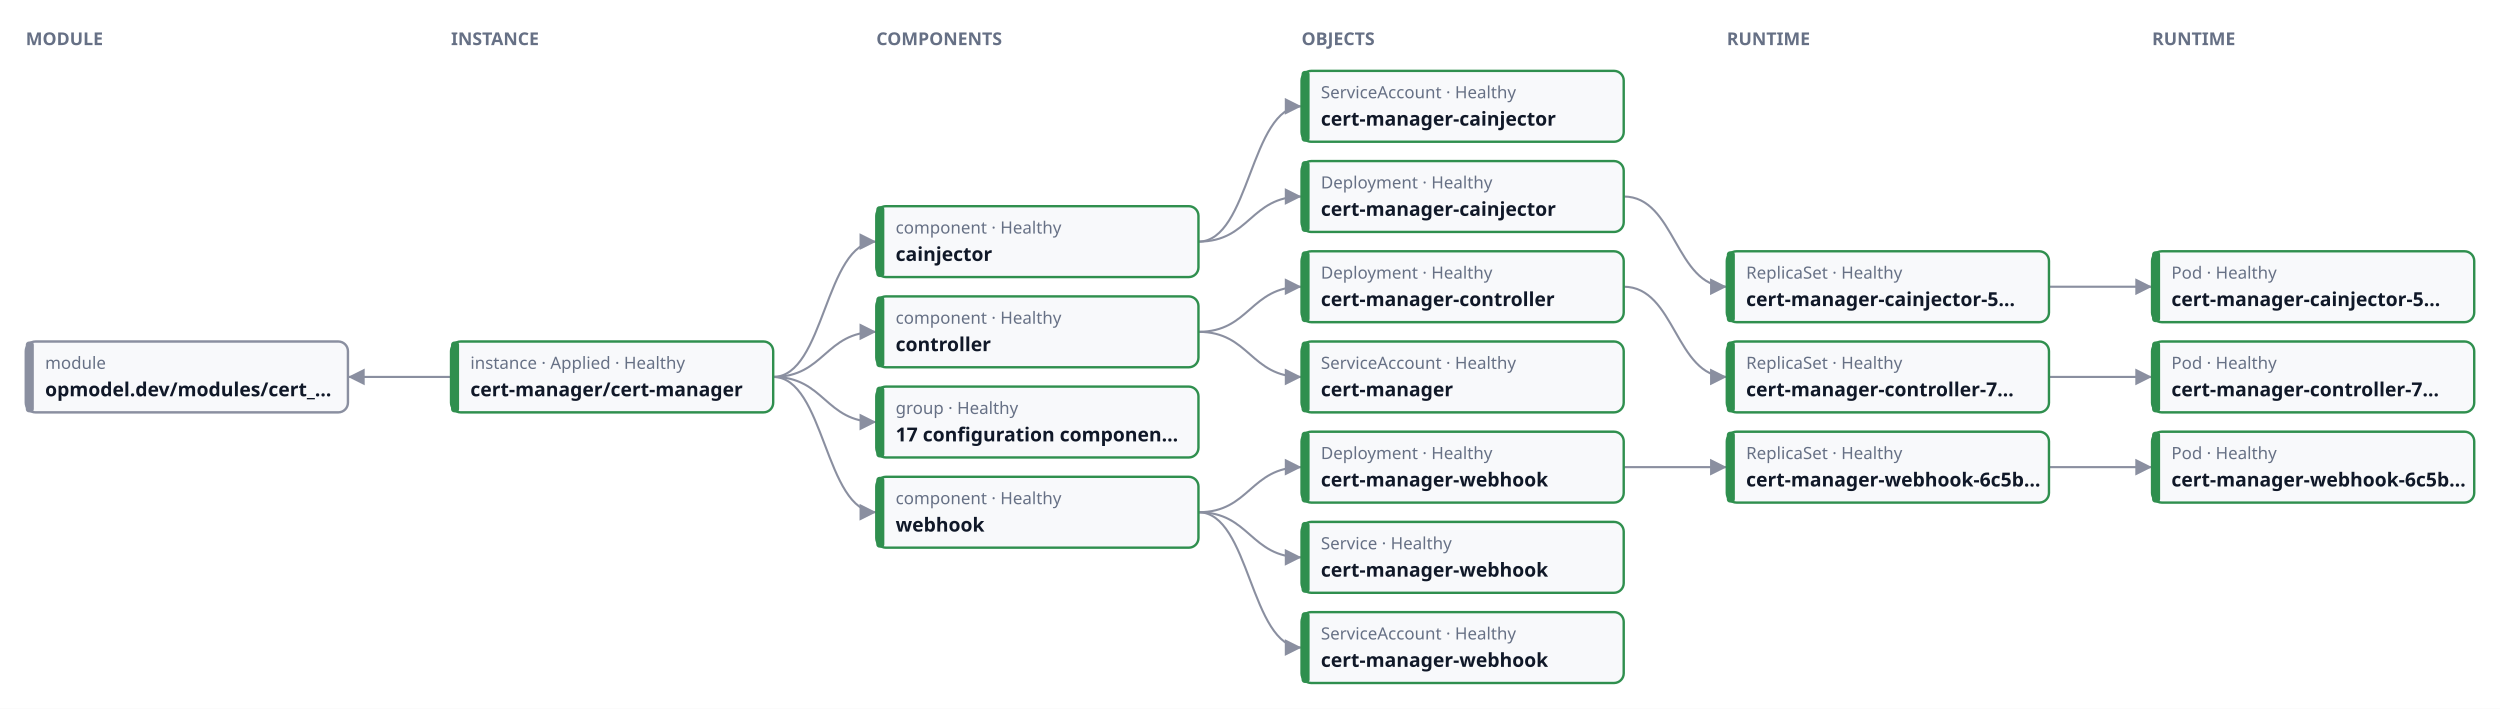
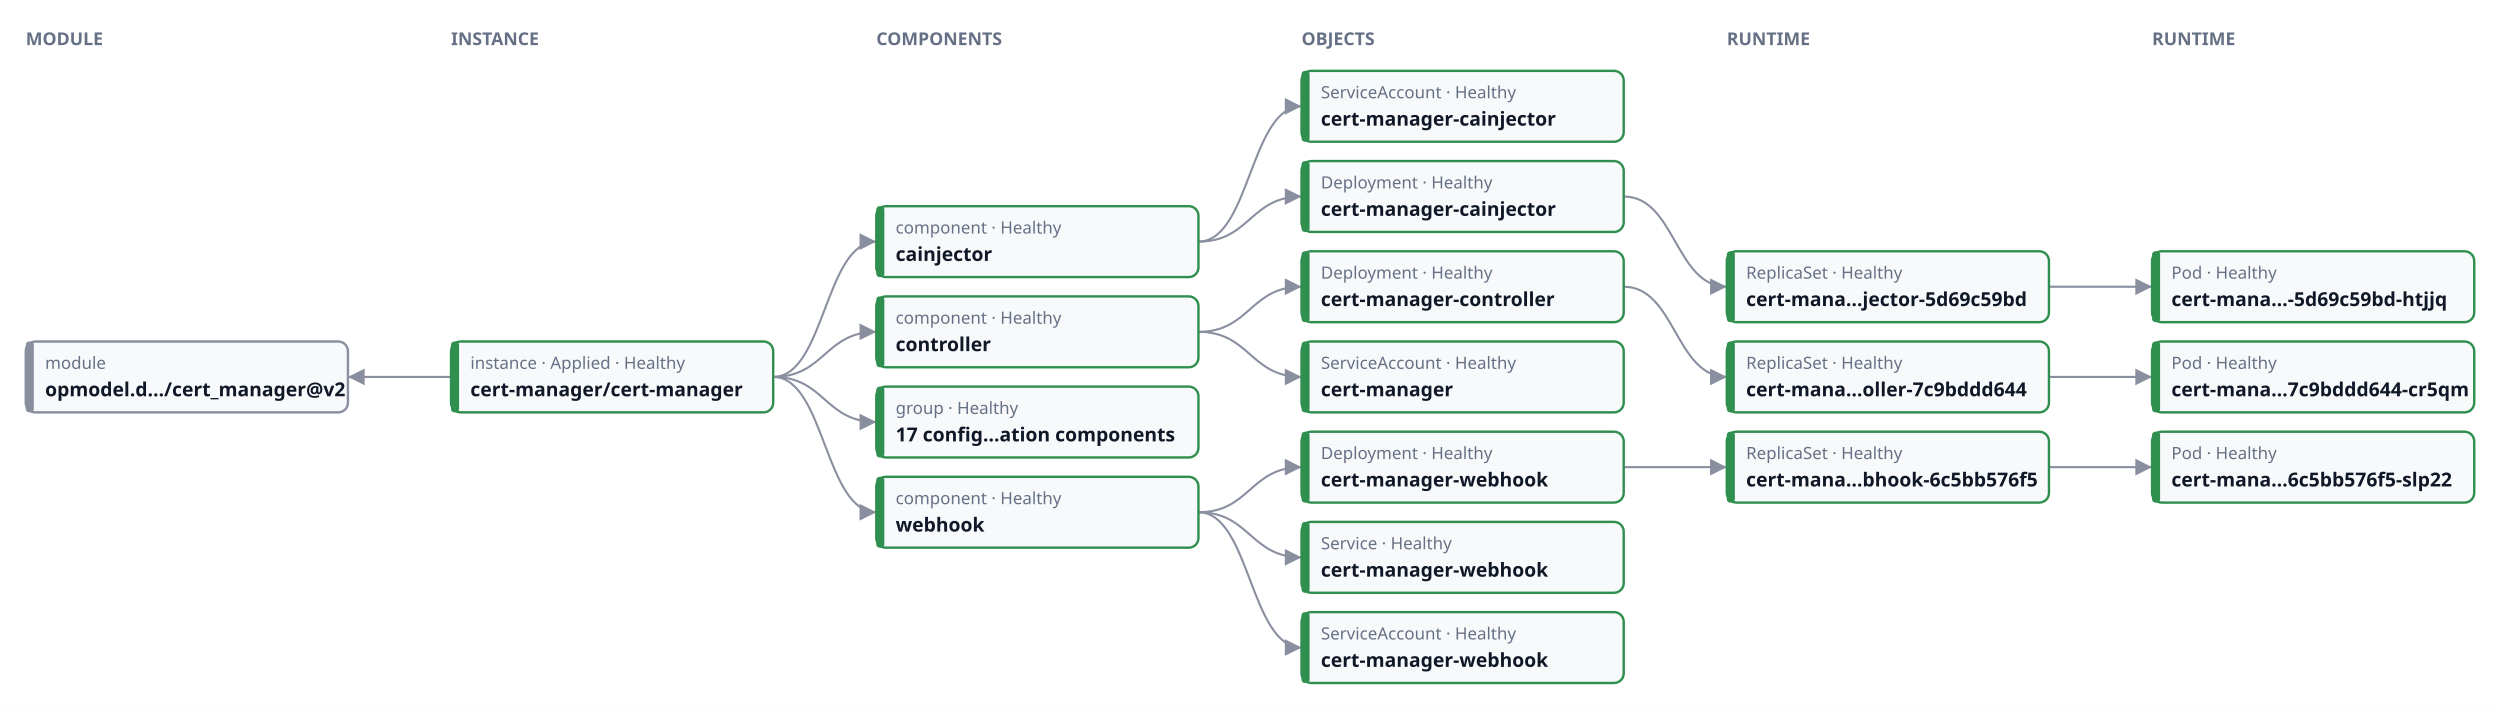
<svg xmlns="http://www.w3.org/2000/svg" width="1552" height="440" viewBox="0 0 1552 440" font-family="sans-serif" font-size="12" role="img" aria-label="instance graph of mi:cert-manager/cert-manager">
  <defs>
    <marker id="arrow" viewBox="0 0 8 8" refX="8" refY="4" markerWidth="8" markerHeight="8" orient="auto">
      <path d="M0 0L8 4L0 8z" fill="#8a8fa0" />
    </marker>
  </defs>
  <rect width="1552" height="440" fill="#ffffff" />
  <text x="16" y="28" fill="#667085" font-size="11" font-weight="bold">MODULE</text>
  <text x="280" y="28" fill="#667085" font-size="11" font-weight="bold">INSTANCE</text>
  <text x="544" y="28" fill="#667085" font-size="11" font-weight="bold">COMPONENTS</text>
  <text x="808" y="28" fill="#667085" font-size="11" font-weight="bold">OBJECTS</text>
  <text x="1072" y="28" fill="#667085" font-size="11" font-weight="bold">RUNTIME</text>
  <text x="1336" y="28" fill="#667085" font-size="11" font-weight="bold">RUNTIME</text>
  <path d="M1008 122 C1040 122 1040 178 1072 178" fill="none" stroke="#8a8fa0" stroke-width="1.3" marker-end="url(#arrow)" />
  <path d="M1008 178 C1040 178 1040 234 1072 234" fill="none" stroke="#8a8fa0" stroke-width="1.3" marker-end="url(#arrow)" />
  <path d="M1008 290 C1040 290 1040 290 1072 290" fill="none" stroke="#8a8fa0" stroke-width="1.3" marker-end="url(#arrow)" />
  <path d="M1272 178 C1304 178 1304 178 1336 178" fill="none" stroke="#8a8fa0" stroke-width="1.3" marker-end="url(#arrow)" />
  <path d="M1272 234 C1304 234 1304 234 1336 234" fill="none" stroke="#8a8fa0" stroke-width="1.3" marker-end="url(#arrow)" />
  <path d="M1272 290 C1304 290 1304 290 1336 290" fill="none" stroke="#8a8fa0" stroke-width="1.3" marker-end="url(#arrow)" />
  <path d="M480 234 C512 234 512 150 544 150" fill="none" stroke="#8a8fa0" stroke-width="1.3" marker-end="url(#arrow)" />
  <path d="M480 234 C512 234 512 206 544 206" fill="none" stroke="#8a8fa0" stroke-width="1.3" marker-end="url(#arrow)" />
  <path d="M480 234 C512 234 512 318 544 318" fill="none" stroke="#8a8fa0" stroke-width="1.3" marker-end="url(#arrow)" />
  <path d="M480 234 C512 234 512 262 544 262" fill="none" stroke="#8a8fa0" stroke-width="1.3" marker-end="url(#arrow)" />
  <path d="M280 234 C248 234 248 234 216 234" fill="none" stroke="#8a8fa0" stroke-width="1.3" marker-end="url(#arrow)" />
  <path d="M744 150 C776 150 776 66 808 66" fill="none" stroke="#8a8fa0" stroke-width="1.3" marker-end="url(#arrow)" />
  <path d="M744 150 C776 150 776 122 808 122" fill="none" stroke="#8a8fa0" stroke-width="1.3" marker-end="url(#arrow)" />
  <path d="M744 206 C776 206 776 234 808 234" fill="none" stroke="#8a8fa0" stroke-width="1.3" marker-end="url(#arrow)" />
  <path d="M744 206 C776 206 776 178 808 178" fill="none" stroke="#8a8fa0" stroke-width="1.3" marker-end="url(#arrow)" />
  <path d="M744 318 C776 318 776 346 808 346" fill="none" stroke="#8a8fa0" stroke-width="1.3" marker-end="url(#arrow)" />
  <path d="M744 318 C776 318 776 402 808 402" fill="none" stroke="#8a8fa0" stroke-width="1.3" marker-end="url(#arrow)" />
  <path d="M744 318 C776 318 776 290 808 290" fill="none" stroke="#8a8fa0" stroke-width="1.3" marker-end="url(#arrow)" />
  <g transform="translate(16 212)">
    <rect width="200" height="44" rx="6" fill="#f8f9fb" stroke="#8a8fa0" stroke-width="1.5" />
    <rect width="5" height="44" rx="2" fill="#8a8fa0" />
    <text x="12" y="17" fill="#667085" font-size="10.5">module</text>
-     <text x="12" y="34" fill="#101828" font-weight="bold">opmodel.dev/modules/cert_…</text>
+     <text x="12" y="34" fill="#101828" font-weight="bold">opmodel.d…/cert_manager@v2</text>
  </g>
  <g transform="translate(280 212)">
    <rect width="200" height="44" rx="6" fill="#f8f9fb" stroke="#2f8f4e" stroke-width="1.5" />
    <rect width="5" height="44" rx="2" fill="#2f8f4e" />
    <text x="12" y="17" fill="#667085" font-size="10.5">instance · Applied · Healthy</text>
    <text x="12" y="34" fill="#101828" font-weight="bold">cert-manager/cert-manager</text>
  </g>
  <g transform="translate(544 128)">
    <rect width="200" height="44" rx="6" fill="#f8f9fb" stroke="#2f8f4e" stroke-width="1.5" />
    <rect width="5" height="44" rx="2" fill="#2f8f4e" />
    <text x="12" y="17" fill="#667085" font-size="10.5">component · Healthy</text>
    <text x="12" y="34" fill="#101828" font-weight="bold">cainjector</text>
  </g>
  <g transform="translate(544 184)">
    <rect width="200" height="44" rx="6" fill="#f8f9fb" stroke="#2f8f4e" stroke-width="1.5" />
    <rect width="5" height="44" rx="2" fill="#2f8f4e" />
    <text x="12" y="17" fill="#667085" font-size="10.5">component · Healthy</text>
    <text x="12" y="34" fill="#101828" font-weight="bold">controller</text>
  </g>
  <g transform="translate(544 240)">
    <rect width="200" height="44" rx="6" fill="#f8f9fb" stroke="#2f8f4e" stroke-width="1.5" />
    <rect width="5" height="44" rx="2" fill="#2f8f4e" />
    <text x="12" y="17" fill="#667085" font-size="10.5">group · Healthy</text>
-     <text x="12" y="34" fill="#101828" font-weight="bold">17 configuration componen…</text>
+     <text x="12" y="34" fill="#101828" font-weight="bold">17 config…ation components</text>
  </g>
  <g transform="translate(544 296)">
    <rect width="200" height="44" rx="6" fill="#f8f9fb" stroke="#2f8f4e" stroke-width="1.5" />
    <rect width="5" height="44" rx="2" fill="#2f8f4e" />
    <text x="12" y="17" fill="#667085" font-size="10.5">component · Healthy</text>
    <text x="12" y="34" fill="#101828" font-weight="bold">webhook</text>
  </g>
  <g transform="translate(808 44)">
    <rect width="200" height="44" rx="6" fill="#f8f9fb" stroke="#2f8f4e" stroke-width="1.5" />
    <rect width="5" height="44" rx="2" fill="#2f8f4e" />
    <text x="12" y="17" fill="#667085" font-size="10.5">ServiceAccount · Healthy</text>
    <text x="12" y="34" fill="#101828" font-weight="bold">cert-manager-cainjector</text>
  </g>
  <g transform="translate(808 100)">
    <rect width="200" height="44" rx="6" fill="#f8f9fb" stroke="#2f8f4e" stroke-width="1.5" />
    <rect width="5" height="44" rx="2" fill="#2f8f4e" />
    <text x="12" y="17" fill="#667085" font-size="10.5">Deployment · Healthy</text>
    <text x="12" y="34" fill="#101828" font-weight="bold">cert-manager-cainjector</text>
  </g>
  <g transform="translate(808 156)">
    <rect width="200" height="44" rx="6" fill="#f8f9fb" stroke="#2f8f4e" stroke-width="1.5" />
    <rect width="5" height="44" rx="2" fill="#2f8f4e" />
    <text x="12" y="17" fill="#667085" font-size="10.5">Deployment · Healthy</text>
    <text x="12" y="34" fill="#101828" font-weight="bold">cert-manager-controller</text>
  </g>
  <g transform="translate(808 212)">
    <rect width="200" height="44" rx="6" fill="#f8f9fb" stroke="#2f8f4e" stroke-width="1.5" />
    <rect width="5" height="44" rx="2" fill="#2f8f4e" />
    <text x="12" y="17" fill="#667085" font-size="10.5">ServiceAccount · Healthy</text>
    <text x="12" y="34" fill="#101828" font-weight="bold">cert-manager</text>
  </g>
  <g transform="translate(808 268)">
    <rect width="200" height="44" rx="6" fill="#f8f9fb" stroke="#2f8f4e" stroke-width="1.5" />
    <rect width="5" height="44" rx="2" fill="#2f8f4e" />
    <text x="12" y="17" fill="#667085" font-size="10.5">Deployment · Healthy</text>
    <text x="12" y="34" fill="#101828" font-weight="bold">cert-manager-webhook</text>
  </g>
  <g transform="translate(808 324)">
    <rect width="200" height="44" rx="6" fill="#f8f9fb" stroke="#2f8f4e" stroke-width="1.5" />
    <rect width="5" height="44" rx="2" fill="#2f8f4e" />
    <text x="12" y="17" fill="#667085" font-size="10.5">Service · Healthy</text>
    <text x="12" y="34" fill="#101828" font-weight="bold">cert-manager-webhook</text>
  </g>
  <g transform="translate(808 380)">
    <rect width="200" height="44" rx="6" fill="#f8f9fb" stroke="#2f8f4e" stroke-width="1.5" />
    <rect width="5" height="44" rx="2" fill="#2f8f4e" />
    <text x="12" y="17" fill="#667085" font-size="10.5">ServiceAccount · Healthy</text>
    <text x="12" y="34" fill="#101828" font-weight="bold">cert-manager-webhook</text>
  </g>
  <g transform="translate(1072 156)">
    <rect width="200" height="44" rx="6" fill="#f8f9fb" stroke="#2f8f4e" stroke-width="1.5" />
    <rect width="5" height="44" rx="2" fill="#2f8f4e" />
    <text x="12" y="17" fill="#667085" font-size="10.5">ReplicaSet · Healthy</text>
-     <text x="12" y="34" fill="#101828" font-weight="bold">cert-manager-cainjector-5…</text>
+     <text x="12" y="34" fill="#101828" font-weight="bold">cert-mana…jector-5d69c59bd</text>
  </g>
  <g transform="translate(1072 212)">
    <rect width="200" height="44" rx="6" fill="#f8f9fb" stroke="#2f8f4e" stroke-width="1.5" />
    <rect width="5" height="44" rx="2" fill="#2f8f4e" />
    <text x="12" y="17" fill="#667085" font-size="10.5">ReplicaSet · Healthy</text>
-     <text x="12" y="34" fill="#101828" font-weight="bold">cert-manager-controller-7…</text>
+     <text x="12" y="34" fill="#101828" font-weight="bold">cert-mana…oller-7c9bddd644</text>
  </g>
  <g transform="translate(1072 268)">
    <rect width="200" height="44" rx="6" fill="#f8f9fb" stroke="#2f8f4e" stroke-width="1.5" />
    <rect width="5" height="44" rx="2" fill="#2f8f4e" />
    <text x="12" y="17" fill="#667085" font-size="10.5">ReplicaSet · Healthy</text>
-     <text x="12" y="34" fill="#101828" font-weight="bold">cert-manager-webhook-6c5b…</text>
+     <text x="12" y="34" fill="#101828" font-weight="bold">cert-mana…bhook-6c5bb576f5</text>
  </g>
  <g transform="translate(1336 156)">
    <rect width="200" height="44" rx="6" fill="#f8f9fb" stroke="#2f8f4e" stroke-width="1.5" />
    <rect width="5" height="44" rx="2" fill="#2f8f4e" />
    <text x="12" y="17" fill="#667085" font-size="10.5">Pod · Healthy</text>
-     <text x="12" y="34" fill="#101828" font-weight="bold">cert-manager-cainjector-5…</text>
+     <text x="12" y="34" fill="#101828" font-weight="bold">cert-mana…-5d69c59bd-htjjq</text>
  </g>
  <g transform="translate(1336 212)">
    <rect width="200" height="44" rx="6" fill="#f8f9fb" stroke="#2f8f4e" stroke-width="1.5" />
    <rect width="5" height="44" rx="2" fill="#2f8f4e" />
    <text x="12" y="17" fill="#667085" font-size="10.5">Pod · Healthy</text>
-     <text x="12" y="34" fill="#101828" font-weight="bold">cert-manager-controller-7…</text>
+     <text x="12" y="34" fill="#101828" font-weight="bold">cert-mana…7c9bddd644-cr5qm</text>
  </g>
  <g transform="translate(1336 268)">
    <rect width="200" height="44" rx="6" fill="#f8f9fb" stroke="#2f8f4e" stroke-width="1.5" />
    <rect width="5" height="44" rx="2" fill="#2f8f4e" />
    <text x="12" y="17" fill="#667085" font-size="10.5">Pod · Healthy</text>
-     <text x="12" y="34" fill="#101828" font-weight="bold">cert-manager-webhook-6c5b…</text>
+     <text x="12" y="34" fill="#101828" font-weight="bold">cert-mana…6c5bb576f5-slp22</text>
  </g>
</svg>
